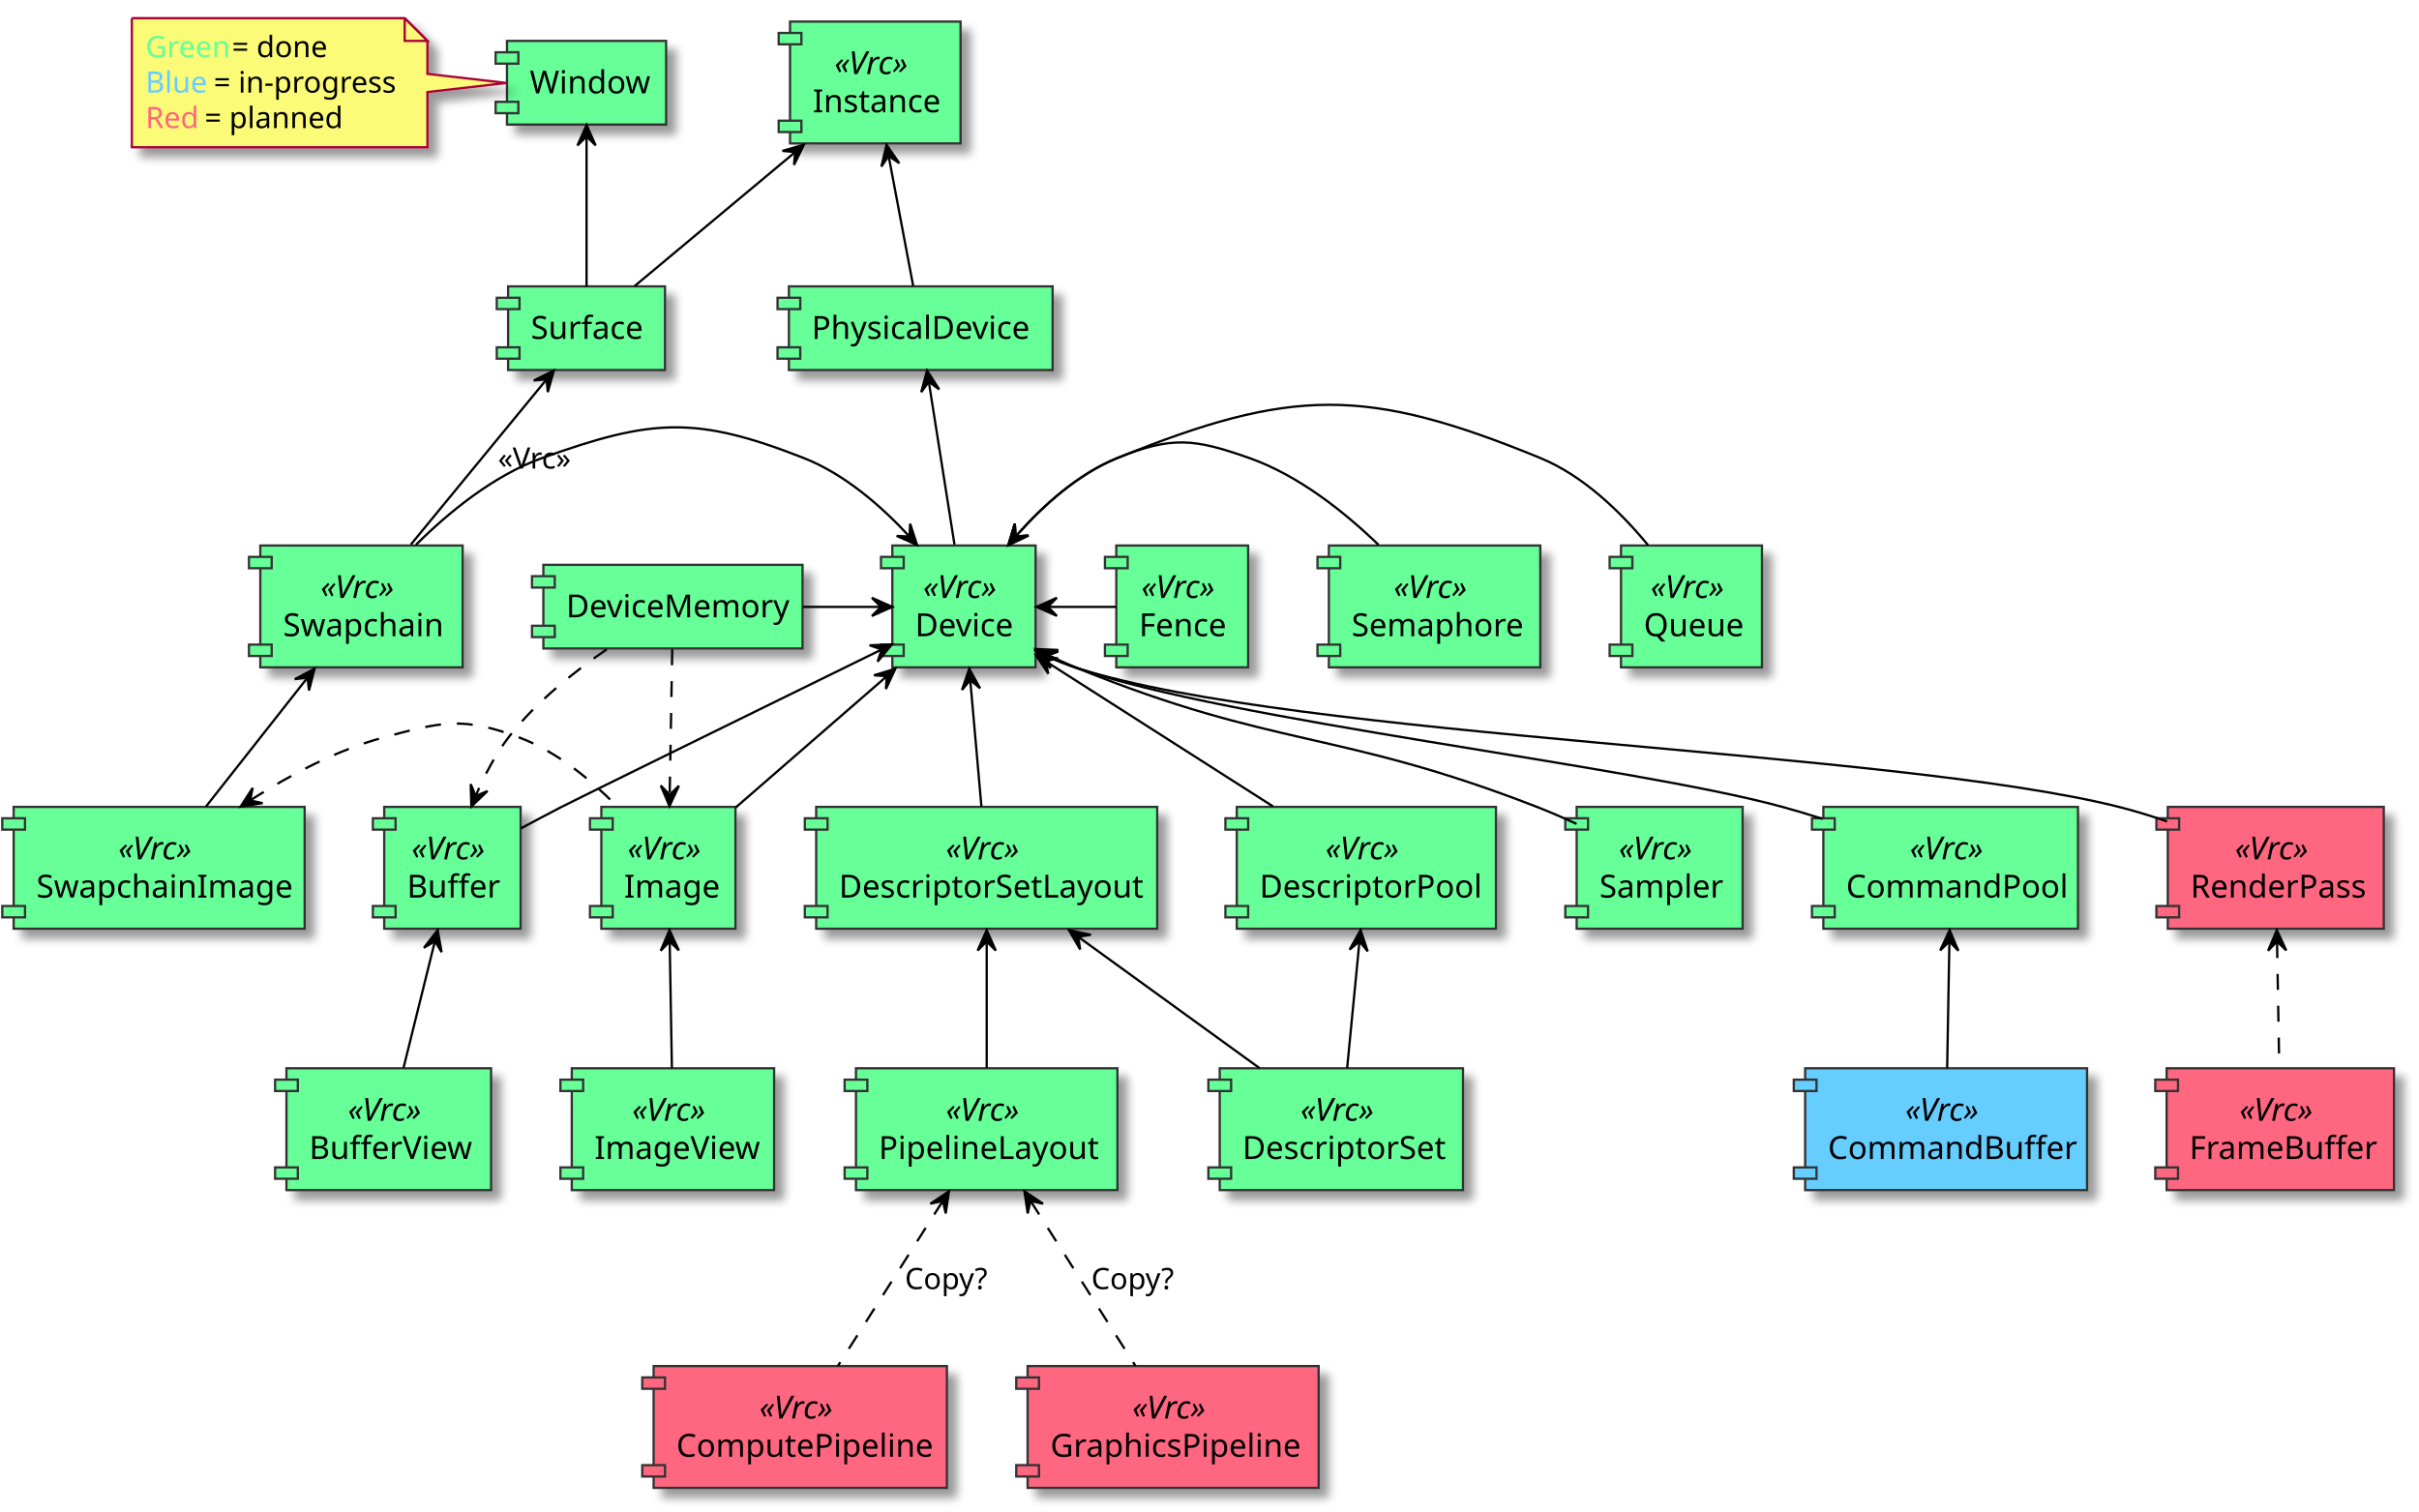
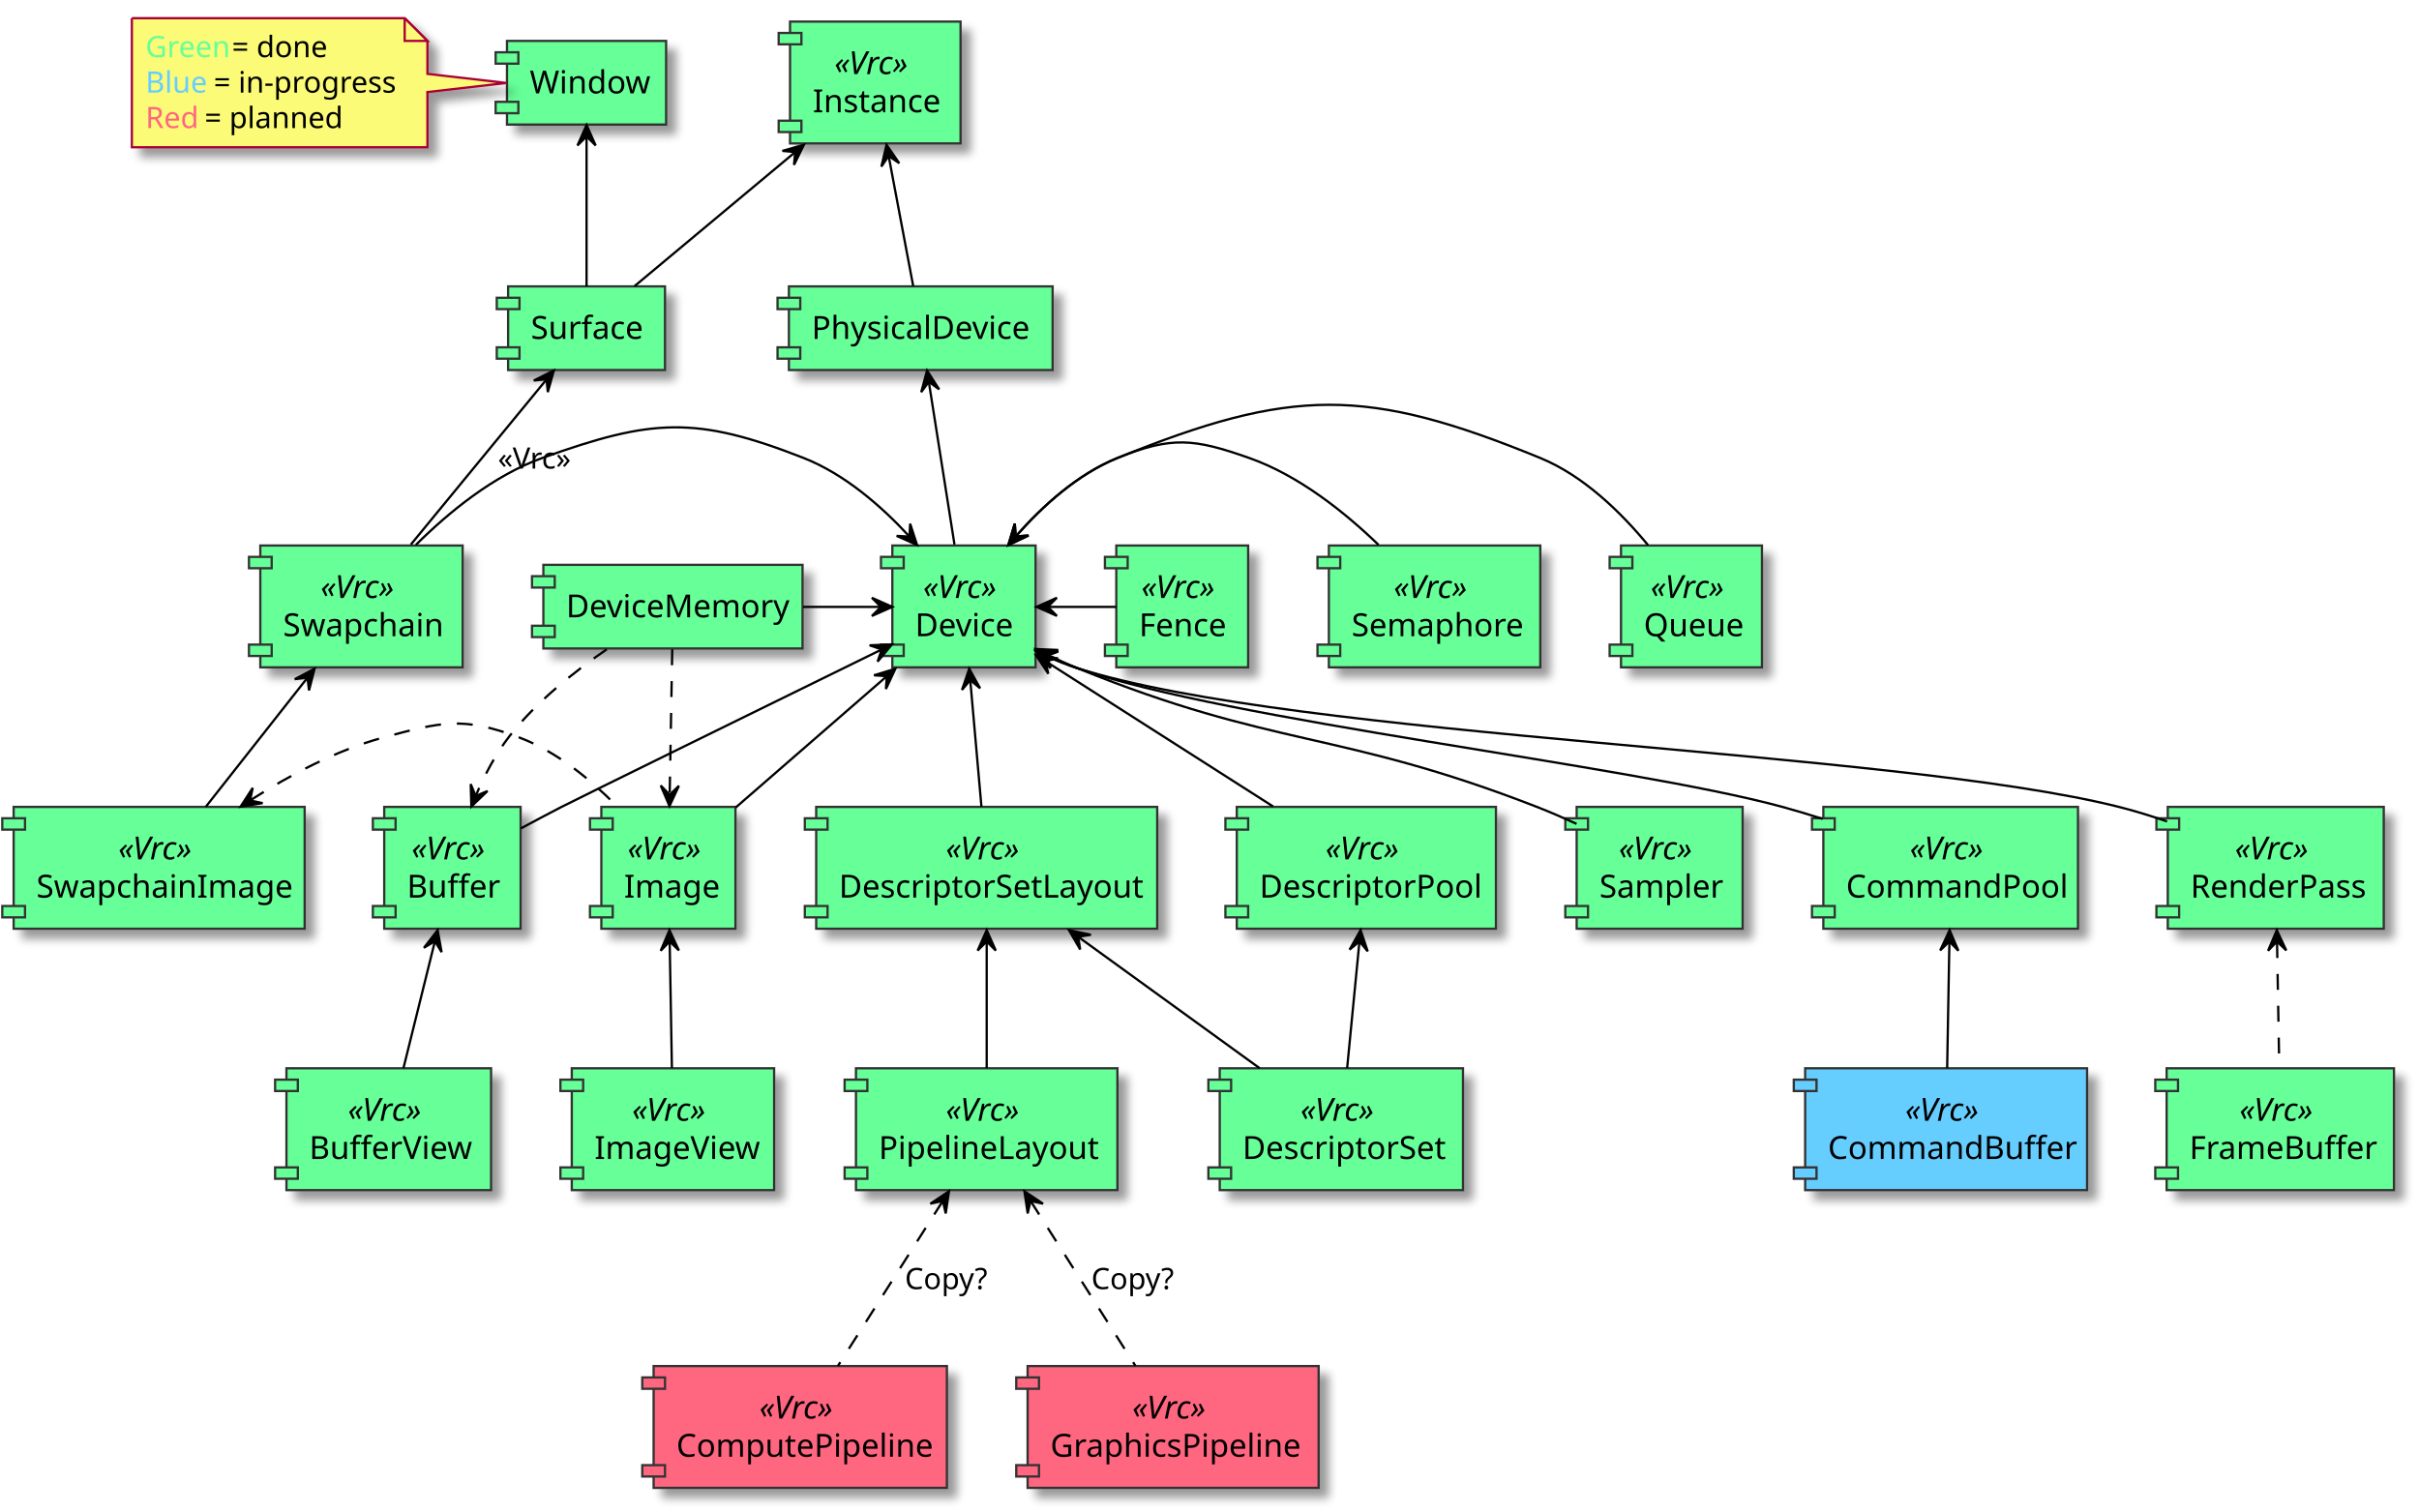
<svg xmlns="http://www.w3.org/2000/svg" contentScriptType="application/ecmascript" contentStyleType="text/css" height="665px" preserveAspectRatio="none" style="width:1064px;height:665px;" version="1.1" viewBox="0 0 1064 665" width="1064px" zoomAndPan="magnify">
  <defs>
-     <filter height="300%" id="f1saqdqxvtweku" width="300%" x="-1" y="-1">
+     <filter height="300%" id="f16cu16q1pfq26" width="300%" x="-1" y="-1">
      <feGaussianBlur result="blurOut" stdDeviation="2.0" />
      <feColorMatrix in="blurOut" result="blurOut2" type="matrix" values="0 0 0 0 0 0 0 0 0 0 0 0 0 0 0 0 0 0 .4 0" />
      <feOffset dx="4.0" dy="4.0" in="blurOut2" result="blurOut3" />
      <feBlend in="SourceGraphic" in2="blurOut3" mode="normal" />
    </filter>
  </defs>
  <g>
-     <rect fill="#66FF98" filter="url(#f1saqdqxvtweku)" height="36.8" style="stroke: #333333; stroke-width: 1.0;" width="70" x="223" y="18" />
+     <rect fill="#66FF98" filter="url(#f16cu16q1pfq26)" height="36.8" style="stroke: #333333; stroke-width: 1.0;" width="70" x="223" y="18" />
    <rect fill="#66FF98" height="5" style="stroke: #333333; stroke-width: 1.0;" width="10" x="218" y="23" />
    <rect fill="#66FF98" height="5" style="stroke: #333333; stroke-width: 1.0;" width="10" x="218" y="44.8" />
    <text fill="#000000" font-family="Fira Sans" font-size="14" lengthAdjust="spacingAndGlyphs" textLength="50" x="233" y="41.09">Window</text>
-     <path d="M58,8 L58,64.8 A0,0 0 0 0 58,64.8 L188,64.8 A0,0 0 0 0 188,64.8 L188,40.5 L222.79,36.5 L188,32.5 L188,18 L178,8 L58,8 A0,0 0 0 0 58,8 " fill="#FBFB77" filter="url(#f1saqdqxvtweku)" style="stroke: #A80036; stroke-width: 1.0;" />
+     <path d="M58,8 L58,64.8 A0,0 0 0 0 58,64.8 L188,64.8 A0,0 0 0 0 188,64.8 L188,40.5 L222.79,36.5 L188,32.5 L188,18 L178,8 L58,8 A0,0 0 0 0 58,8 " fill="#FBFB77" filter="url(#f16cu16q1pfq26)" style="stroke: #A80036; stroke-width: 1.0;" />
    <path d="M178,8 L178,18 L188,18 L178,8 " fill="#FBFB77" style="stroke: #A80036; stroke-width: 1.0;" />
    <text fill="#66FF98" font-family="Fira Sans" font-size="13" lengthAdjust="spacingAndGlyphs" textLength="35" x="64" y="25.155">Green</text>
    <text fill="#000000" font-family="Fira Sans" font-size="13" lengthAdjust="spacingAndGlyphs" textLength="41" x="102" y="25.155">= done</text>
    <text fill="#66CDFF" font-family="Fira Sans" font-size="13" lengthAdjust="spacingAndGlyphs" textLength="27" x="64" y="40.755">Blue</text>
    <text fill="#000000" font-family="Fira Sans" font-size="13" lengthAdjust="spacingAndGlyphs" textLength="79" x="94" y="40.755">= in-progress</text>
    <text fill="#FF6680" font-family="Fira Sans" font-size="13" lengthAdjust="spacingAndGlyphs" textLength="23" x="64" y="56.355">Red</text>
    <text fill="#000000" font-family="Fira Sans" font-size="13" lengthAdjust="spacingAndGlyphs" textLength="60" x="90" y="56.355">= planned</text>
-     <rect fill="#66FF98" filter="url(#f1saqdqxvtweku)" height="53.6" style="stroke: #333333; stroke-width: 1.0;" width="75" x="347.5" y="9.5" />
+     <rect fill="#66FF98" filter="url(#f16cu16q1pfq26)" height="53.6" style="stroke: #333333; stroke-width: 1.0;" width="75" x="347.5" y="9.5" />
    <rect fill="#66FF98" height="5" style="stroke: #333333; stroke-width: 1.0;" width="10" x="342.5" y="14.5" />
    <rect fill="#66FF98" height="5" style="stroke: #333333; stroke-width: 1.0;" width="10" x="342.5" y="53.1" />
    <text fill="#000000" font-family="Fira Sans" font-size="14" font-style="italic" lengthAdjust="spacingAndGlyphs" textLength="36" x="367" y="32.59">«Vrc»</text>
    <text fill="#000000" font-family="Fira Sans" font-size="14" lengthAdjust="spacingAndGlyphs" textLength="55" x="357.5" y="49.39">Instance</text>
-     <rect fill="#66FF98" filter="url(#f1saqdqxvtweku)" height="36.8" style="stroke: #333333; stroke-width: 1.0;" width="116" x="347" y="126" />
+     <rect fill="#66FF98" filter="url(#f16cu16q1pfq26)" height="36.8" style="stroke: #333333; stroke-width: 1.0;" width="116" x="347" y="126" />
    <rect fill="#66FF98" height="5" style="stroke: #333333; stroke-width: 1.0;" width="10" x="342" y="131" />
    <rect fill="#66FF98" height="5" style="stroke: #333333; stroke-width: 1.0;" width="10" x="342" y="152.8" />
    <text fill="#000000" font-family="Fira Sans" font-size="14" lengthAdjust="spacingAndGlyphs" textLength="96" x="357" y="149.09">PhysicalDevice</text>
-     <rect fill="#66FF98" filter="url(#f1saqdqxvtweku)" height="36.8" style="stroke: #333333; stroke-width: 1.0;" width="69" x="223.5" y="126" />
+     <rect fill="#66FF98" filter="url(#f16cu16q1pfq26)" height="36.8" style="stroke: #333333; stroke-width: 1.0;" width="69" x="223.5" y="126" />
    <rect fill="#66FF98" height="5" style="stroke: #333333; stroke-width: 1.0;" width="10" x="218.5" y="131" />
    <rect fill="#66FF98" height="5" style="stroke: #333333; stroke-width: 1.0;" width="10" x="218.5" y="152.8" />
    <text fill="#000000" font-family="Fira Sans" font-size="14" lengthAdjust="spacingAndGlyphs" textLength="49" x="233.5" y="149.09">Surface</text>
-     <rect fill="#66FF98" filter="url(#f1saqdqxvtweku)" height="53.6" style="stroke: #333333; stroke-width: 1.0;" width="63" x="392.5" y="240" />
+     <rect fill="#66FF98" filter="url(#f16cu16q1pfq26)" height="53.6" style="stroke: #333333; stroke-width: 1.0;" width="63" x="392.5" y="240" />
    <rect fill="#66FF98" height="5" style="stroke: #333333; stroke-width: 1.0;" width="10" x="387.5" y="245" />
    <rect fill="#66FF98" height="5" style="stroke: #333333; stroke-width: 1.0;" width="10" x="387.5" y="283.6" />
    <text fill="#000000" font-family="Fira Sans" font-size="14" font-style="italic" lengthAdjust="spacingAndGlyphs" textLength="36" x="406" y="263.09">«Vrc»</text>
    <text fill="#000000" font-family="Fira Sans" font-size="14" lengthAdjust="spacingAndGlyphs" textLength="43" x="402.5" y="279.89">Device</text>
-     <rect fill="#66FF98" filter="url(#f1saqdqxvtweku)" height="53.6" style="stroke: #333333; stroke-width: 1.0;" width="62" x="713" y="240" />
+     <rect fill="#66FF98" filter="url(#f16cu16q1pfq26)" height="53.6" style="stroke: #333333; stroke-width: 1.0;" width="62" x="713" y="240" />
    <rect fill="#66FF98" height="5" style="stroke: #333333; stroke-width: 1.0;" width="10" x="708" y="245" />
    <rect fill="#66FF98" height="5" style="stroke: #333333; stroke-width: 1.0;" width="10" x="708" y="283.6" />
    <text fill="#000000" font-family="Fira Sans" font-size="14" font-style="italic" lengthAdjust="spacingAndGlyphs" textLength="36" x="726" y="263.09">«Vrc»</text>
    <text fill="#000000" font-family="Fira Sans" font-size="14" lengthAdjust="spacingAndGlyphs" textLength="42" x="723" y="279.89">Queue</text>
-     <rect fill="#66FF98" filter="url(#f1saqdqxvtweku)" height="53.6" style="stroke: #333333; stroke-width: 1.0;" width="89" x="114.5" y="240" />
+     <rect fill="#66FF98" filter="url(#f16cu16q1pfq26)" height="53.6" style="stroke: #333333; stroke-width: 1.0;" width="89" x="114.5" y="240" />
    <rect fill="#66FF98" height="5" style="stroke: #333333; stroke-width: 1.0;" width="10" x="109.5" y="245" />
    <rect fill="#66FF98" height="5" style="stroke: #333333; stroke-width: 1.0;" width="10" x="109.5" y="283.6" />
    <text fill="#000000" font-family="Fira Sans" font-size="14" font-style="italic" lengthAdjust="spacingAndGlyphs" textLength="36" x="141" y="263.09">«Vrc»</text>
    <text fill="#000000" font-family="Fira Sans" font-size="14" lengthAdjust="spacingAndGlyphs" textLength="69" x="124.5" y="279.89">Swapchain</text>
-     <rect fill="#66FF98" filter="url(#f1saqdqxvtweku)" height="53.6" style="stroke: #333333; stroke-width: 1.0;" width="128" x="6" y="355" />
+     <rect fill="#66FF98" filter="url(#f16cu16q1pfq26)" height="53.6" style="stroke: #333333; stroke-width: 1.0;" width="128" x="6" y="355" />
    <rect fill="#66FF98" height="5" style="stroke: #333333; stroke-width: 1.0;" width="10" x="1" y="360" />
    <rect fill="#66FF98" height="5" style="stroke: #333333; stroke-width: 1.0;" width="10" x="1" y="398.6" />
    <text fill="#000000" font-family="Fira Sans" font-size="14" font-style="italic" lengthAdjust="spacingAndGlyphs" textLength="36" x="52" y="378.09">«Vrc»</text>
    <text fill="#000000" font-family="Fira Sans" font-size="14" lengthAdjust="spacingAndGlyphs" textLength="108" x="16" y="394.89">SwapchainImage</text>
-     <rect fill="#66FF98" filter="url(#f1saqdqxvtweku)" height="36.8" style="stroke: #333333; stroke-width: 1.0;" width="114" x="239" y="248.5" />
+     <rect fill="#66FF98" filter="url(#f16cu16q1pfq26)" height="36.8" style="stroke: #333333; stroke-width: 1.0;" width="114" x="239" y="248.5" />
    <rect fill="#66FF98" height="5" style="stroke: #333333; stroke-width: 1.0;" width="10" x="234" y="253.5" />
    <rect fill="#66FF98" height="5" style="stroke: #333333; stroke-width: 1.0;" width="10" x="234" y="275.3" />
    <text fill="#000000" font-family="Fira Sans" font-size="14" lengthAdjust="spacingAndGlyphs" textLength="94" x="249" y="271.59">DeviceMemory</text>
-     <rect fill="#66FF98" filter="url(#f1saqdqxvtweku)" height="53.6" style="stroke: #333333; stroke-width: 1.0;" width="59" x="264.5" y="355" />
+     <rect fill="#66FF98" filter="url(#f16cu16q1pfq26)" height="53.6" style="stroke: #333333; stroke-width: 1.0;" width="59" x="264.5" y="355" />
    <rect fill="#66FF98" height="5" style="stroke: #333333; stroke-width: 1.0;" width="10" x="259.5" y="360" />
    <rect fill="#66FF98" height="5" style="stroke: #333333; stroke-width: 1.0;" width="10" x="259.5" y="398.6" />
    <text fill="#000000" font-family="Fira Sans" font-size="14" font-style="italic" lengthAdjust="spacingAndGlyphs" textLength="36" x="276" y="378.09">«Vrc»</text>
    <text fill="#000000" font-family="Fira Sans" font-size="14" lengthAdjust="spacingAndGlyphs" textLength="39" x="274.5" y="394.89">Image</text>
-     <rect fill="#66FF98" filter="url(#f1saqdqxvtweku)" height="53.6" style="stroke: #333333; stroke-width: 1.0;" width="60" x="169" y="355" />
+     <rect fill="#66FF98" filter="url(#f16cu16q1pfq26)" height="53.6" style="stroke: #333333; stroke-width: 1.0;" width="60" x="169" y="355" />
    <rect fill="#66FF98" height="5" style="stroke: #333333; stroke-width: 1.0;" width="10" x="164" y="360" />
    <rect fill="#66FF98" height="5" style="stroke: #333333; stroke-width: 1.0;" width="10" x="164" y="398.6" />
    <text fill="#000000" font-family="Fira Sans" font-size="14" font-style="italic" lengthAdjust="spacingAndGlyphs" textLength="36" x="181" y="378.09">«Vrc»</text>
    <text fill="#000000" font-family="Fira Sans" font-size="14" lengthAdjust="spacingAndGlyphs" textLength="40" x="179" y="394.89">Buffer</text>
-     <rect fill="#66FF98" filter="url(#f1saqdqxvtweku)" height="53.6" style="stroke: #333333; stroke-width: 1.0;" width="73" x="693.5" y="355" />
+     <rect fill="#66FF98" filter="url(#f16cu16q1pfq26)" height="53.6" style="stroke: #333333; stroke-width: 1.0;" width="73" x="693.5" y="355" />
    <rect fill="#66FF98" height="5" style="stroke: #333333; stroke-width: 1.0;" width="10" x="688.5" y="360" />
    <rect fill="#66FF98" height="5" style="stroke: #333333; stroke-width: 1.0;" width="10" x="688.5" y="398.6" />
    <text fill="#000000" font-family="Fira Sans" font-size="14" font-style="italic" lengthAdjust="spacingAndGlyphs" textLength="36" x="712" y="378.09">«Vrc»</text>
    <text fill="#000000" font-family="Fira Sans" font-size="14" lengthAdjust="spacingAndGlyphs" textLength="53" x="703.5" y="394.89">Sampler</text>
-     <rect fill="#66FF98" filter="url(#f1saqdqxvtweku)" height="53.6" style="stroke: #333333; stroke-width: 1.0;" width="89" x="251.5" y="470" />
+     <rect fill="#66FF98" filter="url(#f16cu16q1pfq26)" height="53.6" style="stroke: #333333; stroke-width: 1.0;" width="89" x="251.5" y="470" />
    <rect fill="#66FF98" height="5" style="stroke: #333333; stroke-width: 1.0;" width="10" x="246.5" y="475" />
    <rect fill="#66FF98" height="5" style="stroke: #333333; stroke-width: 1.0;" width="10" x="246.5" y="513.6" />
    <text fill="#000000" font-family="Fira Sans" font-size="14" font-style="italic" lengthAdjust="spacingAndGlyphs" textLength="36" x="278" y="493.09">«Vrc»</text>
    <text fill="#000000" font-family="Fira Sans" font-size="14" lengthAdjust="spacingAndGlyphs" textLength="69" x="261.5" y="509.89">ImageView</text>
-     <rect fill="#66FF98" filter="url(#f1saqdqxvtweku)" height="53.6" style="stroke: #333333; stroke-width: 1.0;" width="90" x="126" y="470" />
+     <rect fill="#66FF98" filter="url(#f16cu16q1pfq26)" height="53.6" style="stroke: #333333; stroke-width: 1.0;" width="90" x="126" y="470" />
    <rect fill="#66FF98" height="5" style="stroke: #333333; stroke-width: 1.0;" width="10" x="121" y="475" />
    <rect fill="#66FF98" height="5" style="stroke: #333333; stroke-width: 1.0;" width="10" x="121" y="513.6" />
    <text fill="#000000" font-family="Fira Sans" font-size="14" font-style="italic" lengthAdjust="spacingAndGlyphs" textLength="36" x="153" y="493.09">«Vrc»</text>
    <text fill="#000000" font-family="Fira Sans" font-size="14" lengthAdjust="spacingAndGlyphs" textLength="70" x="136" y="509.89">BufferView</text>
-     <rect fill="#66FF98" filter="url(#f1saqdqxvtweku)" height="53.6" style="stroke: #333333; stroke-width: 1.0;" width="112" x="802" y="355" />
+     <rect fill="#66FF98" filter="url(#f16cu16q1pfq26)" height="53.6" style="stroke: #333333; stroke-width: 1.0;" width="112" x="802" y="355" />
    <rect fill="#66FF98" height="5" style="stroke: #333333; stroke-width: 1.0;" width="10" x="797" y="360" />
    <rect fill="#66FF98" height="5" style="stroke: #333333; stroke-width: 1.0;" width="10" x="797" y="398.6" />
    <text fill="#000000" font-family="Fira Sans" font-size="14" font-style="italic" lengthAdjust="spacingAndGlyphs" textLength="36" x="840" y="378.09">«Vrc»</text>
    <text fill="#000000" font-family="Fira Sans" font-size="14" lengthAdjust="spacingAndGlyphs" textLength="92" x="812" y="394.89">CommandPool</text>
-     <rect fill="#66CDFF" filter="url(#f1saqdqxvtweku)" height="53.6" style="stroke: #333333; stroke-width: 1.0;" width="124" x="794" y="470" />
+     <rect fill="#66CDFF" filter="url(#f16cu16q1pfq26)" height="53.6" style="stroke: #333333; stroke-width: 1.0;" width="124" x="794" y="470" />
    <rect fill="#66CDFF" height="5" style="stroke: #333333; stroke-width: 1.0;" width="10" x="789" y="475" />
    <rect fill="#66CDFF" height="5" style="stroke: #333333; stroke-width: 1.0;" width="10" x="789" y="513.6" />
    <text fill="#000000" font-family="Fira Sans" font-size="14" font-style="italic" lengthAdjust="spacingAndGlyphs" textLength="36" x="838" y="493.09">«Vrc»</text>
    <text fill="#000000" font-family="Fira Sans" font-size="14" lengthAdjust="spacingAndGlyphs" textLength="104" x="804" y="509.89">CommandBuffer</text>
-     <rect fill="#FF6680" filter="url(#f1saqdqxvtweku)" height="53.6" style="stroke: #333333; stroke-width: 1.0;" width="95" x="953.5" y="355" />
-     <rect fill="#FF6680" height="5" style="stroke: #333333; stroke-width: 1.0;" width="10" x="948.5" y="360" />
-     <rect fill="#FF6680" height="5" style="stroke: #333333; stroke-width: 1.0;" width="10" x="948.5" y="398.6" />
+     <rect fill="#66FF98" filter="url(#f16cu16q1pfq26)" height="53.6" style="stroke: #333333; stroke-width: 1.0;" width="95" x="953.5" y="355" />
+     <rect fill="#66FF98" height="5" style="stroke: #333333; stroke-width: 1.0;" width="10" x="948.5" y="360" />
+     <rect fill="#66FF98" height="5" style="stroke: #333333; stroke-width: 1.0;" width="10" x="948.5" y="398.6" />
    <text fill="#000000" font-family="Fira Sans" font-size="14" font-style="italic" lengthAdjust="spacingAndGlyphs" textLength="36" x="983" y="378.09">«Vrc»</text>
    <text fill="#000000" font-family="Fira Sans" font-size="14" lengthAdjust="spacingAndGlyphs" textLength="75" x="963.5" y="394.89">RenderPass</text>
-     <rect fill="#FF6680" filter="url(#f1saqdqxvtweku)" height="53.6" style="stroke: #333333; stroke-width: 1.0;" width="100" x="953" y="470" />
-     <rect fill="#FF6680" height="5" style="stroke: #333333; stroke-width: 1.0;" width="10" x="948" y="475" />
-     <rect fill="#FF6680" height="5" style="stroke: #333333; stroke-width: 1.0;" width="10" x="948" y="513.6" />
+     <rect fill="#66FF98" filter="url(#f16cu16q1pfq26)" height="53.6" style="stroke: #333333; stroke-width: 1.0;" width="100" x="953" y="470" />
+     <rect fill="#66FF98" height="5" style="stroke: #333333; stroke-width: 1.0;" width="10" x="948" y="475" />
+     <rect fill="#66FF98" height="5" style="stroke: #333333; stroke-width: 1.0;" width="10" x="948" y="513.6" />
    <text fill="#000000" font-family="Fira Sans" font-size="14" font-style="italic" lengthAdjust="spacingAndGlyphs" textLength="36" x="985" y="493.09">«Vrc»</text>
    <text fill="#000000" font-family="Fira Sans" font-size="14" lengthAdjust="spacingAndGlyphs" textLength="80" x="963" y="509.89">FrameBuffer</text>
-     <rect fill="#FF6680" filter="url(#f1saqdqxvtweku)" height="53.6" style="stroke: #333333; stroke-width: 1.0;" width="129" x="287.5" y="601" />
+     <rect fill="#FF6680" filter="url(#f16cu16q1pfq26)" height="53.6" style="stroke: #333333; stroke-width: 1.0;" width="129" x="287.5" y="601" />
    <rect fill="#FF6680" height="5" style="stroke: #333333; stroke-width: 1.0;" width="10" x="282.5" y="606" />
    <rect fill="#FF6680" height="5" style="stroke: #333333; stroke-width: 1.0;" width="10" x="282.5" y="644.6" />
    <text fill="#000000" font-family="Fira Sans" font-size="14" font-style="italic" lengthAdjust="spacingAndGlyphs" textLength="36" x="334" y="624.09">«Vrc»</text>
    <text fill="#000000" font-family="Fira Sans" font-size="14" lengthAdjust="spacingAndGlyphs" textLength="109" x="297.5" y="640.89">ComputePipeline</text>
-     <rect fill="#FF6680" filter="url(#f1saqdqxvtweku)" height="53.6" style="stroke: #333333; stroke-width: 1.0;" width="128" x="452" y="601" />
+     <rect fill="#FF6680" filter="url(#f16cu16q1pfq26)" height="53.6" style="stroke: #333333; stroke-width: 1.0;" width="128" x="452" y="601" />
    <rect fill="#FF6680" height="5" style="stroke: #333333; stroke-width: 1.0;" width="10" x="447" y="606" />
    <rect fill="#FF6680" height="5" style="stroke: #333333; stroke-width: 1.0;" width="10" x="447" y="644.6" />
    <text fill="#000000" font-family="Fira Sans" font-size="14" font-style="italic" lengthAdjust="spacingAndGlyphs" textLength="36" x="498" y="624.09">«Vrc»</text>
    <text fill="#000000" font-family="Fira Sans" font-size="14" lengthAdjust="spacingAndGlyphs" textLength="108" x="462" y="640.89">GraphicsPipeline</text>
-     <rect fill="#66FF98" filter="url(#f1saqdqxvtweku)" height="53.6" style="stroke: #333333; stroke-width: 1.0;" width="150" x="359" y="355" />
+     <rect fill="#66FF98" filter="url(#f16cu16q1pfq26)" height="53.6" style="stroke: #333333; stroke-width: 1.0;" width="150" x="359" y="355" />
    <rect fill="#66FF98" height="5" style="stroke: #333333; stroke-width: 1.0;" width="10" x="354" y="360" />
    <rect fill="#66FF98" height="5" style="stroke: #333333; stroke-width: 1.0;" width="10" x="354" y="398.6" />
    <text fill="#000000" font-family="Fira Sans" font-size="14" font-style="italic" lengthAdjust="spacingAndGlyphs" textLength="36" x="416" y="378.09">«Vrc»</text>
    <text fill="#000000" font-family="Fira Sans" font-size="14" lengthAdjust="spacingAndGlyphs" textLength="130" x="369" y="394.89">DescriptorSetLayout</text>
-     <rect fill="#66FF98" filter="url(#f1saqdqxvtweku)" height="53.6" style="stroke: #333333; stroke-width: 1.0;" width="115" x="376.5" y="470" />
+     <rect fill="#66FF98" filter="url(#f16cu16q1pfq26)" height="53.6" style="stroke: #333333; stroke-width: 1.0;" width="115" x="376.5" y="470" />
    <rect fill="#66FF98" height="5" style="stroke: #333333; stroke-width: 1.0;" width="10" x="371.5" y="475" />
    <rect fill="#66FF98" height="5" style="stroke: #333333; stroke-width: 1.0;" width="10" x="371.5" y="513.6" />
    <text fill="#000000" font-family="Fira Sans" font-size="14" font-style="italic" lengthAdjust="spacingAndGlyphs" textLength="36" x="416" y="493.09">«Vrc»</text>
    <text fill="#000000" font-family="Fira Sans" font-size="14" lengthAdjust="spacingAndGlyphs" textLength="95" x="386.5" y="509.89">PipelineLayout</text>
-     <rect fill="#66FF98" filter="url(#f1saqdqxvtweku)" height="53.6" style="stroke: #333333; stroke-width: 1.0;" width="114" x="544" y="355" />
+     <rect fill="#66FF98" filter="url(#f16cu16q1pfq26)" height="53.6" style="stroke: #333333; stroke-width: 1.0;" width="114" x="544" y="355" />
    <rect fill="#66FF98" height="5" style="stroke: #333333; stroke-width: 1.0;" width="10" x="539" y="360" />
    <rect fill="#66FF98" height="5" style="stroke: #333333; stroke-width: 1.0;" width="10" x="539" y="398.6" />
    <text fill="#000000" font-family="Fira Sans" font-size="14" font-style="italic" lengthAdjust="spacingAndGlyphs" textLength="36" x="583" y="378.09">«Vrc»</text>
    <text fill="#000000" font-family="Fira Sans" font-size="14" lengthAdjust="spacingAndGlyphs" textLength="94" x="554" y="394.89">DescriptorPool</text>
-     <rect fill="#66FF98" filter="url(#f1saqdqxvtweku)" height="53.6" style="stroke: #333333; stroke-width: 1.0;" width="107" x="536.5" y="470" />
+     <rect fill="#66FF98" filter="url(#f16cu16q1pfq26)" height="53.6" style="stroke: #333333; stroke-width: 1.0;" width="107" x="536.5" y="470" />
    <rect fill="#66FF98" height="5" style="stroke: #333333; stroke-width: 1.0;" width="10" x="531.5" y="475" />
    <rect fill="#66FF98" height="5" style="stroke: #333333; stroke-width: 1.0;" width="10" x="531.5" y="513.6" />
    <text fill="#000000" font-family="Fira Sans" font-size="14" font-style="italic" lengthAdjust="spacingAndGlyphs" textLength="36" x="572" y="493.09">«Vrc»</text>
    <text fill="#000000" font-family="Fira Sans" font-size="14" lengthAdjust="spacingAndGlyphs" textLength="87" x="546.5" y="509.89">DescriptorSet</text>
-     <rect fill="#66FF98" filter="url(#f1saqdqxvtweku)" height="53.6" style="stroke: #333333; stroke-width: 1.0;" width="93" x="584.5" y="240" />
+     <rect fill="#66FF98" filter="url(#f16cu16q1pfq26)" height="53.6" style="stroke: #333333; stroke-width: 1.0;" width="93" x="584.5" y="240" />
    <rect fill="#66FF98" height="5" style="stroke: #333333; stroke-width: 1.0;" width="10" x="579.5" y="245" />
    <rect fill="#66FF98" height="5" style="stroke: #333333; stroke-width: 1.0;" width="10" x="579.5" y="283.6" />
    <text fill="#000000" font-family="Fira Sans" font-size="14" font-style="italic" lengthAdjust="spacingAndGlyphs" textLength="36" x="613" y="263.09">«Vrc»</text>
    <text fill="#000000" font-family="Fira Sans" font-size="14" lengthAdjust="spacingAndGlyphs" textLength="73" x="594.5" y="279.89">Semaphore</text>
-     <rect fill="#66FF98" filter="url(#f1saqdqxvtweku)" height="53.6" style="stroke: #333333; stroke-width: 1.0;" width="58" x="491" y="240" />
+     <rect fill="#66FF98" filter="url(#f16cu16q1pfq26)" height="53.6" style="stroke: #333333; stroke-width: 1.0;" width="58" x="491" y="240" />
    <rect fill="#66FF98" height="5" style="stroke: #333333; stroke-width: 1.0;" width="10" x="486" y="245" />
    <rect fill="#66FF98" height="5" style="stroke: #333333; stroke-width: 1.0;" width="10" x="486" y="283.6" />
    <text fill="#000000" font-family="Fira Sans" font-size="14" font-style="italic" lengthAdjust="spacingAndGlyphs" textLength="36" x="502" y="263.09">«Vrc»</text>
    <text fill="#000000" font-family="Fira Sans" font-size="14" lengthAdjust="spacingAndGlyphs" textLength="38" x="501" y="279.89">Fence</text>
    <path d="M390.91,68.83 C394.43,87.45 398.75,110.39 401.68,125.89 " fill="none" id="Instance&lt;-PhysicalDevice" style="stroke: #000000; stroke-width: 1.0;" />
    <polygon fill="#000000" points="389.94,63.7,387.681,73.286,390.868,68.613,395.541,71.801,389.94,63.7" style="stroke: #000000; stroke-width: 1.0;" />
    <path d="M349.73,66.94 C327.04,85.88 298.31,109.86 279.1,125.89 " fill="none" id="Instance&lt;-Surface" style="stroke: #000000; stroke-width: 1.0;" />
    <polygon fill="#000000" points="353.61,63.7,344.134,66.385,349.768,66.9,349.253,72.533,353.61,63.7" style="stroke: #000000; stroke-width: 1.0;" />
    <path d="M258,60.07 C258,79.76 258,107.93 258,125.97 " fill="none" id="Window&lt;-Surface" style="stroke: #000000; stroke-width: 1.0;" />
    <polygon fill="#000000" points="258,55,254,64,258,60,262,64,258,55" style="stroke: #000000; stroke-width: 1.0;" />
    <path d="M408.54,167.96 C411.74,188.25 416.45,218.12 419.83,239.56 " fill="none" id="PhysicalDevice&lt;-Device" style="stroke: #000000; stroke-width: 1.0;" />
    <polygon fill="#000000" points="407.76,163.02,405.196,172.529,408.531,167.96,413.1,171.296,407.76,163.02" style="stroke: #000000; stroke-width: 1.0;" />
    <path d="M240.39,166.94 C223.71,187.24 198.63,217.76 180.72,239.56 " fill="none" id="Surface&lt;-Swapchain" style="stroke: #000000; stroke-width: 1.0;" />
    <polygon fill="#000000" points="243.6,163.02,234.785,167.412,240.416,166.875,240.953,172.506,243.6,163.02" style="stroke: #000000; stroke-width: 1.0;" />
    <text fill="#000000" font-family="Fira Sans" font-size="13" lengthAdjust="spacingAndGlyphs" textLength="32" x="219" y="206.155">«Vrc»</text>
    <path d="M447.01,235.73 C458.68,222.51 474.08,208.56 491.5,201.5 C568.11,170.44 601.01,170.15 677.5,201.5 C696.54,209.3 713.06,225.48 724.87,239.81 " fill="none" id="Device&lt;-Queue" style="stroke: #000000; stroke-width: 1.0;" />
    <polygon fill="#000000" points="443.51,239.8,452.412,235.586,446.771,236.01,446.348,230.369,443.51,239.8" style="stroke: #000000; stroke-width: 1.0;" />
    <path d="M182.93,239.71 C197.39,225.35 217.12,209.17 238.5,201.5 C286.61,184.23 305.93,182.81 353.5,201.5 C371.55,208.59 387.73,222.72 400.02,236.05 " fill="none" id="Swapchain-&gt;Device" style="stroke: #000000; stroke-width: 1.0;" />
    <polygon fill="#000000" points="403.38,239.78,400.332,230.415,400.035,236.064,394.386,235.766,403.38,239.78" style="stroke: #000000; stroke-width: 1.0;" />
    <path d="M353.25,267 C364.59,267 375.94,267 387.28,267 " fill="none" id="DeviceMemory-&gt;Device" style="stroke: #000000; stroke-width: 1.0;" />
    <polygon fill="#000000" points="392.49,267,383.49,263,387.49,267,383.49,271,392.49,267" style="stroke: #000000; stroke-width: 1.0;" />
    <path d="M390.06,297.5 C369.42,315.44 343.32,338.13 323.54,355.32 " fill="none" id="Device&lt;-Image" style="stroke: #000000; stroke-width: 1.0;" />
    <polygon fill="#000000" points="393.85,294.21,384.43,297.086,390.073,297.486,389.672,303.129,393.85,294.21" style="stroke: #000000; stroke-width: 1.0;" />
    <path d="M387.62,285.83 C337.84,310.25 253.82,351.48 247,355 C241.19,358 235.02,361.27 229.12,364.45 " fill="none" id="Device&lt;-Buffer" style="stroke: #000000; stroke-width: 1.0;" />
    <polygon fill="#000000" points="392.33,283.53,382.488,283.902,387.841,285.732,386.011,291.084,392.33,283.53" style="stroke: #000000; stroke-width: 1.0;" />
    <path d="M460.15,287.8 C464.75,290.02 469.45,292.15 474,294 C560.87,329.34 588.6,321 676,355 C681.72,357.23 687.67,359.81 693.45,362.46 " fill="none" id="Device&lt;-Sampler" style="stroke: #000000; stroke-width: 1.0;" />
    <polygon fill="#000000" points="455.59,285.55,461.89,293.12,460.074,287.763,465.431,285.947,455.59,285.55" style="stroke: #000000; stroke-width: 1.0;" />
    <path d="M460.19,288.33 C464.76,290.45 469.43,292.4 474,294 C540.26,317.21 716.26,336.54 784,355 C789.78,356.58 795.76,358.38 801.7,360.28 " fill="none" id="Device&lt;-CommandPool" style="stroke: #000000; stroke-width: 1.0;" />
    <polygon fill="#000000" points="455.67,286.18,462.066,293.67,460.181,288.336,465.515,286.451,455.67,286.18" style="stroke: #000000; stroke-width: 1.0;" />
    <path d="M460.1,288.61 C464.68,290.67 469.38,292.54 474,294 C571.91,324.93 832.42,329.96 932,355 C938.95,356.75 946.16,358.98 953.19,361.39 " fill="none" id="Device&lt;-RenderPass" style="stroke: #000000; stroke-width: 1.0;" />
    <polygon fill="#000000" points="455.57,286.49,462.033,293.922,460.101,288.605,465.417,286.673,455.57,286.49" style="stroke: #000000; stroke-width: 1.0;" />
    <path d="M426.79,299.49 C428.33,316.96 430.23,338.42 431.69,354.93 " fill="none" id="Device&lt;-DescriptorSetLayout" style="stroke: #000000; stroke-width: 1.0;" />
    <polygon fill="#000000" points="426.32,294.21,423.134,303.529,426.764,299.19,431.103,302.82,426.32,294.21" style="stroke: #000000; stroke-width: 1.0;" />
    <path d="M460.19,291.1 C489.16,309.6 529.78,335.53 559.96,354.8 " fill="none" id="Device&lt;-DescriptorPool" style="stroke: #000000; stroke-width: 1.0;" />
    <polygon fill="#000000" points="455.64,288.2,461.08,296.41,459.856,290.887,465.38,289.664,455.64,288.2" style="stroke: #000000; stroke-width: 1.0;" />
    <path d="M447.01,235.73 C458.68,222.51 474.08,208.56 491.5,201.5 C515.39,191.81 525.18,192.94 549.5,201.5 C571.25,209.16 591.47,225.34 606.34,239.7 " fill="none" id="Device&lt;-Semaphore" style="stroke: #000000; stroke-width: 1.0;" />
    <polygon fill="#000000" points="443.51,239.8,452.412,235.586,446.771,236.01,446.348,230.369,443.51,239.8" style="stroke: #000000; stroke-width: 1.0;" />
    <path d="M461.08,267 C471.03,267 480.99,267 490.94,267 " fill="none" id="Device&lt;-Fence" style="stroke: #000000; stroke-width: 1.0;" />
    <polygon fill="#000000" points="455.88,267,464.891,270.974,460.88,266.986,464.868,262.974,455.88,267" style="stroke: #000000; stroke-width: 1.0;" />
    <path d="M135.26,298.14 C121.32,315.84 103.87,337.99 90.53,354.93 " fill="none" id="Swapchain&lt;-SwapchainImage" style="stroke: #000000; stroke-width: 1.0;" />
    <polygon fill="#000000" points="138.36,294.21,129.645,298.797,135.263,298.135,135.925,303.753,138.36,294.21" style="stroke: #000000; stroke-width: 1.0;" />
    <path d="M295.69,285.66 C295.39,302.71 294.92,328.91 294.56,349.53 " fill="none" id="DeviceMemory-&gt;Image" style="stroke: #000000; stroke-width: 1.0; stroke-dasharray: 7.0,7.0;" />
    <polygon fill="#000000" points="294.47,354.65,298.624,345.72,294.556,349.651,290.625,345.583,294.47,354.65" style="stroke: #000000; stroke-width: 1.0;" />
    <path d="M266.87,285.68 C252.5,295.54 235.77,308.88 224,324 C218.01,331.7 213.13,341.06 209.33,349.94 " fill="none" id="DeviceMemory-&gt;Buffer" style="stroke: #000000; stroke-width: 1.0; stroke-dasharray: 7.0,7.0;" />
    <polygon fill="#000000" points="207.33,354.82,214.448,348.013,209.229,350.195,207.047,344.975,207.33,354.82" style="stroke: #000000; stroke-width: 1.0;" />
    <path d="M110.07,352.12 C127.15,341.16 147.88,330.08 168.5,324.5 C194.24,317.54 203.54,315.1 228.5,324.5 C244.93,330.69 259.91,343.07 271.4,354.77 " fill="none" id="SwapchainImage&lt;-Image" style="stroke: #000000; stroke-width: 1.0; stroke-dasharray: 7.0,7.0;" />
    <polygon fill="#000000" points="105.8,354.9,115.524,353.336,109.989,352.17,111.155,346.634,105.8,354.9" style="stroke: #000000; stroke-width: 1.0;" />
    <path d="M294.56,414.49 C294.87,431.96 295.25,453.42 295.54,469.93 " fill="none" id="Image&lt;-ImageView" style="stroke: #000000; stroke-width: 1.0;" />
    <polygon fill="#000000" points="294.46,409.21,290.615,418.277,294.546,414.209,298.614,418.14,294.46,409.21" style="stroke: #000000; stroke-width: 1.0;" />
    <path d="M191.2,414.49 C186.87,431.96 181.55,453.42 177.46,469.93 " fill="none" id="Buffer&lt;-BufferView" style="stroke: #000000; stroke-width: 1.0;" />
    <polygon fill="#000000" points="192.51,409.21,186.468,416.988,191.311,414.064,194.235,418.907,192.51,409.21" style="stroke: #000000; stroke-width: 1.0;" />
    <path d="M857.44,414.49 C857.13,431.96 856.75,453.42 856.46,469.93 " fill="none" id="CommandPool&lt;-CommandBuffer" style="stroke: #000000; stroke-width: 1.0;" />
    <polygon fill="#000000" points="857.54,409.21,853.386,418.14,857.454,414.209,861.385,418.277,857.54,409.21" style="stroke: #000000; stroke-width: 1.0;" />
    <path d="M1001.56,414.49 C1001.87,431.96 1002.25,453.42 1002.54,469.93 " fill="none" id="RenderPass&lt;-FrameBuffer" style="stroke: #000000; stroke-width: 1.0; stroke-dasharray: 7.0,7.0;" />
    <polygon fill="#000000" points="1001.46,409.21,997.615,418.277,1001.546,414.209,1005.614,418.14,1001.46,409.21" style="stroke: #000000; stroke-width: 1.0;" />
    <path d="M474.39,412.26 C499.02,430.1 530.23,452.71 554.01,469.93 " fill="none" id="DescriptorSetLayout&lt;-DescriptorSet" style="stroke: #000000; stroke-width: 1.0;" />
    <polygon fill="#000000" points="470.18,409.21,475.117,417.732,474.227,412.146,479.814,411.257,470.18,409.21" style="stroke: #000000; stroke-width: 1.0;" />
    <path d="M434,414.49 C434,431.96 434,453.42 434,469.93 " fill="none" id="DescriptorSetLayout&lt;-PipelineLayout" style="stroke: #000000; stroke-width: 1.0;" />
    <polygon fill="#000000" points="434,409.21,430,418.21,434,414.21,438,418.21,434,409.21" style="stroke: #000000; stroke-width: 1.0;" />
    <path d="M414.67,528.41 C400.65,550.46 381.9,579.96 368.57,600.93 " fill="none" id="PipelineLayout&lt;-ComputePipeline" style="stroke: #000000; stroke-width: 1.0; stroke-dasharray: 7.0,7.0;" />
    <polygon fill="#000000" points="417.41,524.11,409.213,529.57,414.733,528.333,415.97,533.853,417.41,524.11" style="stroke: #000000; stroke-width: 1.0;" />
    <text fill="#000000" font-family="Fira Sans" font-size="13" lengthAdjust="spacingAndGlyphs" textLength="35" x="398" y="567.155">Copy?</text>
    <path d="M453.33,528.41 C467.35,550.46 486.1,579.96 499.43,600.93 " fill="none" id="PipelineLayout&lt;-GraphicsPipeline" style="stroke: #000000; stroke-width: 1.0; stroke-dasharray: 7.0,7.0;" />
    <polygon fill="#000000" points="450.59,524.11,452.03,533.853,453.267,528.333,458.787,529.57,450.59,524.11" style="stroke: #000000; stroke-width: 1.0;" />
    <text fill="#000000" font-family="Fira Sans" font-size="13" lengthAdjust="spacingAndGlyphs" textLength="35" x="480" y="567.155">Copy?</text>
    <path d="M597.93,414.49 C596.23,431.96 594.15,453.42 592.54,469.93 " fill="none" id="DescriptorPool&lt;-DescriptorSet" style="stroke: #000000; stroke-width: 1.0;" />
    <polygon fill="#000000" points="598.45,409.21,593.62,417.793,597.979,414.188,601.585,418.547,598.45,409.21" style="stroke: #000000; stroke-width: 1.0;" />
  </g>
</svg>
